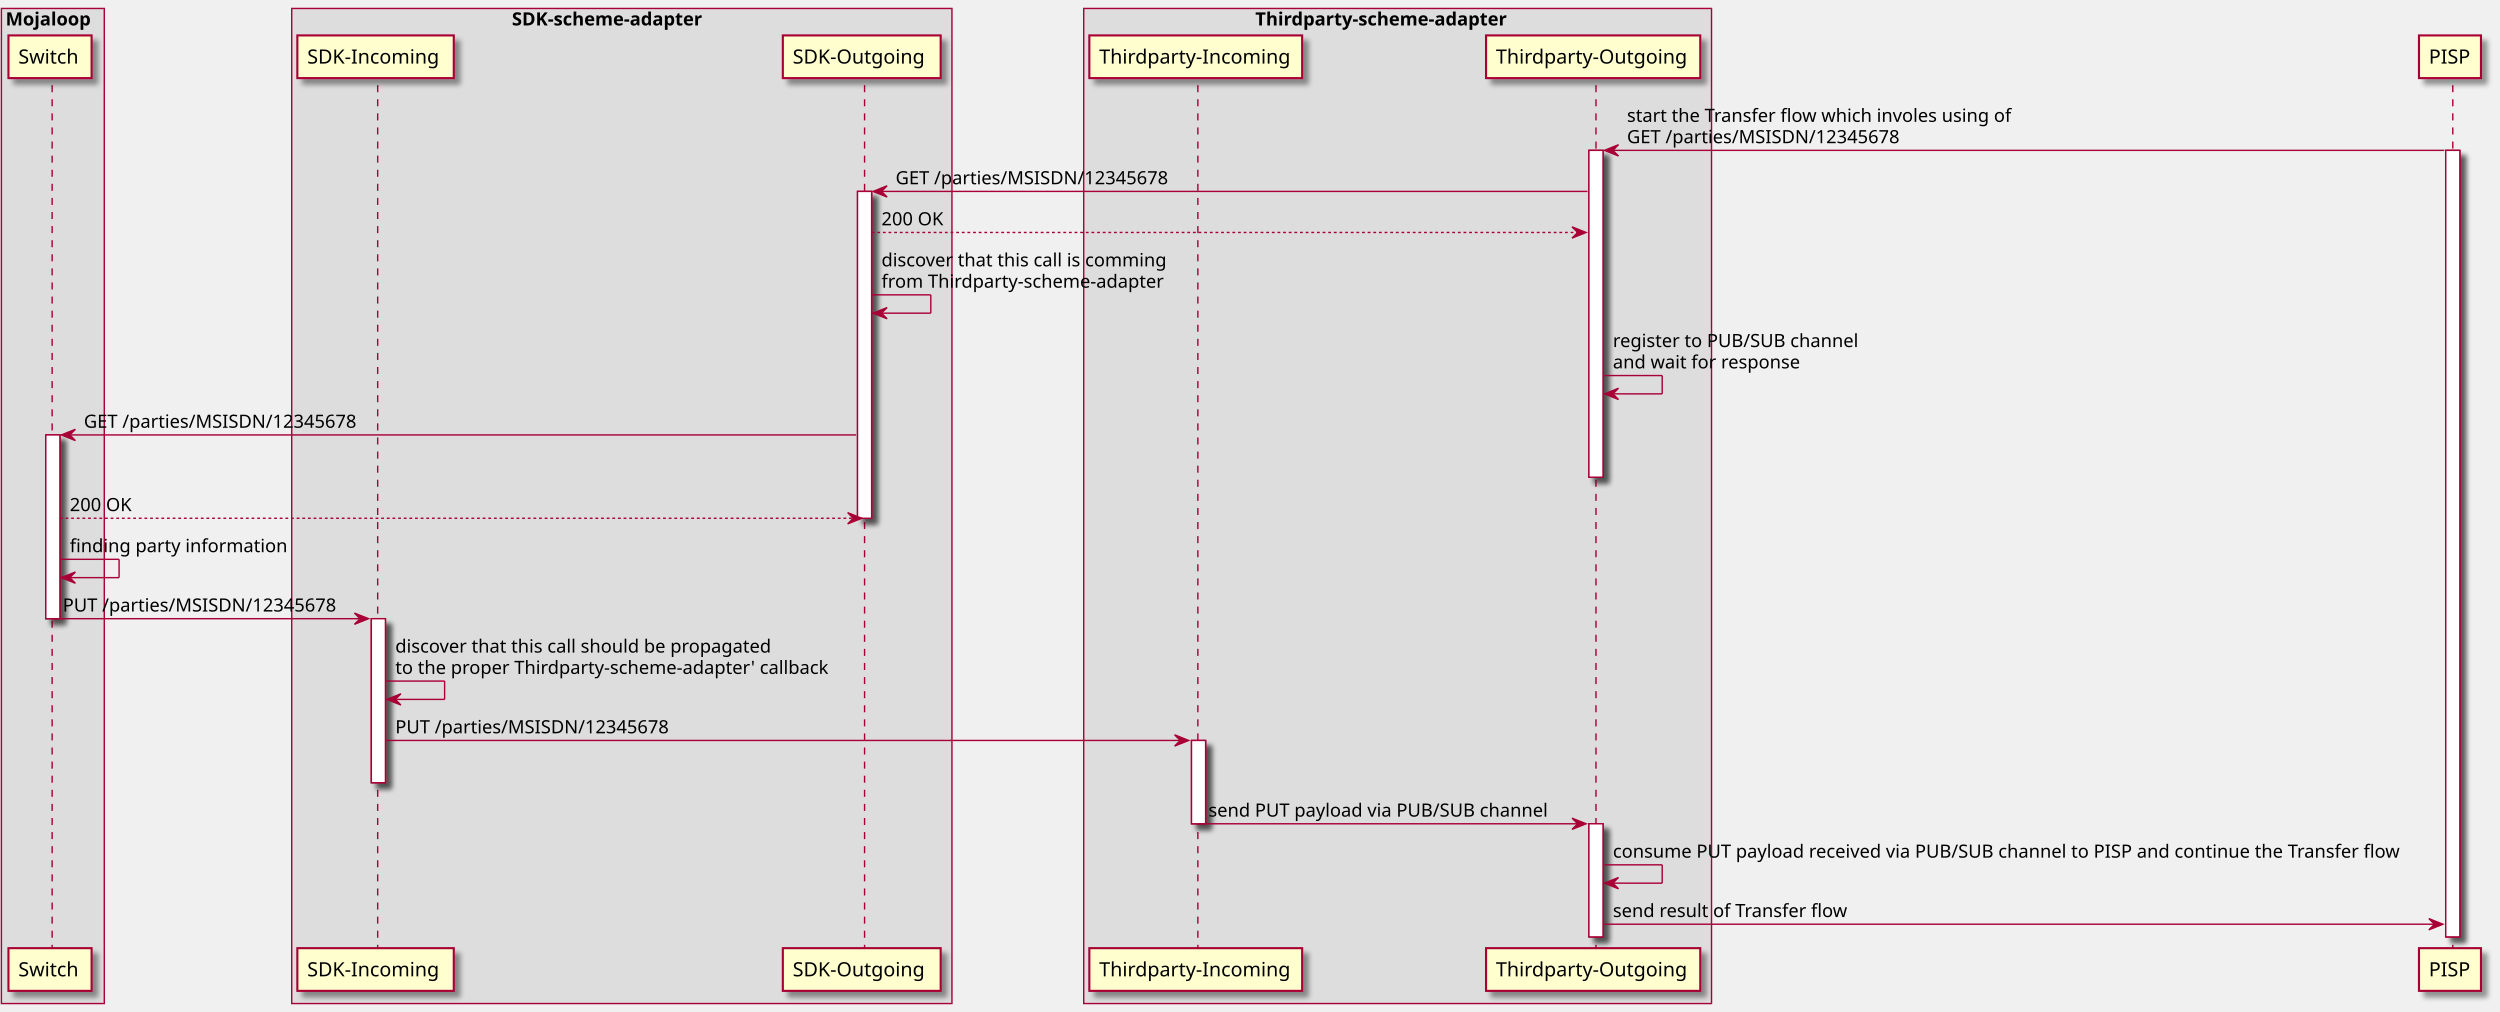
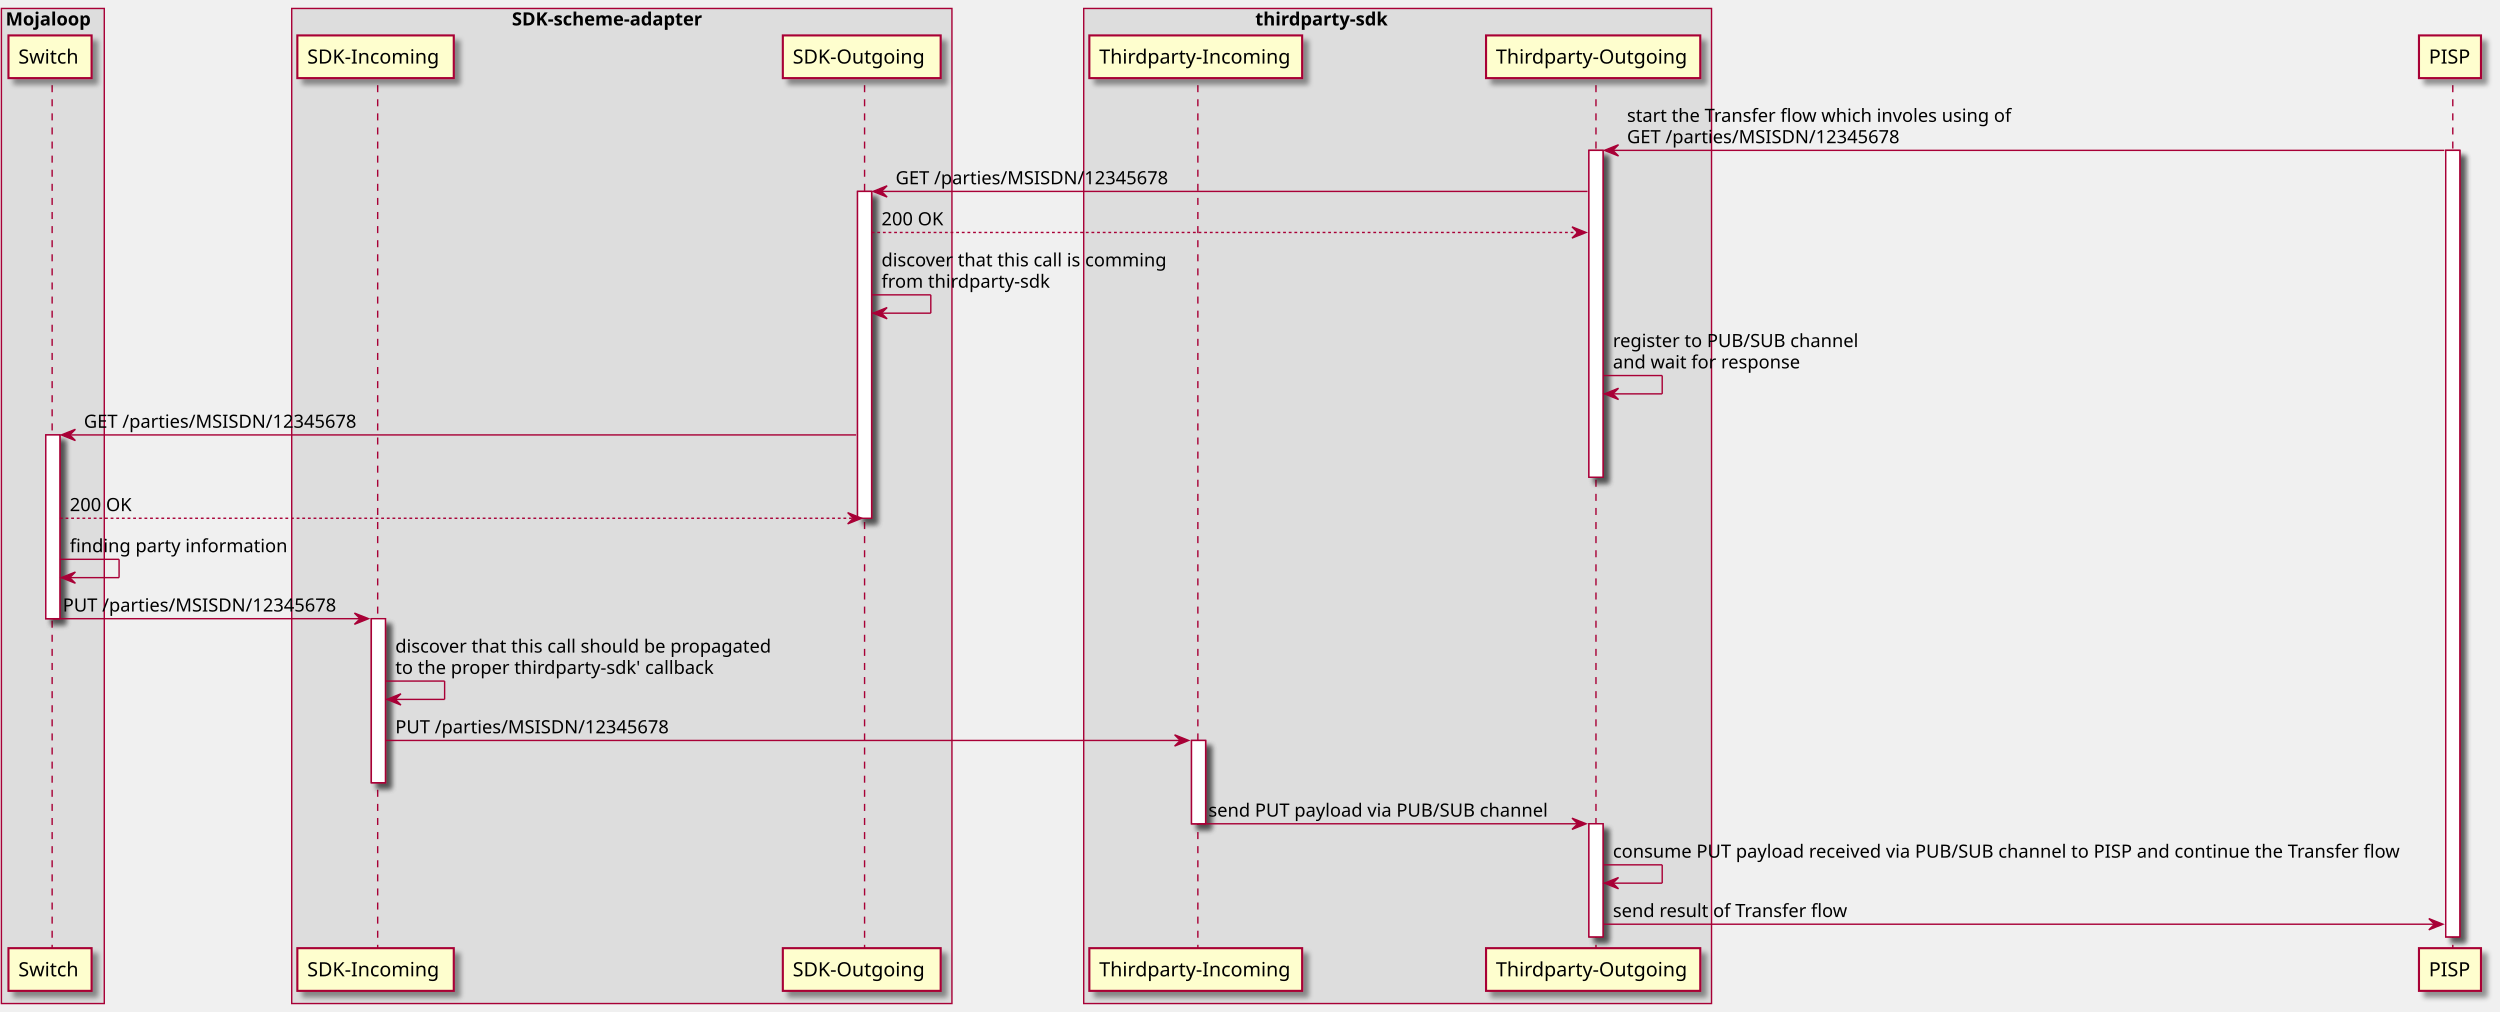
<svg xmlns="http://www.w3.org/2000/svg" height="718" preserveAspectRatio="none" style="width:1774px;height:718px" width="1774">
  <defs>
    <filter height="300%" id="a" width="300%" x="-1" y="-1">
      <feGaussianBlur result="blurOut" stdDeviation="2" />
      <feColorMatrix in="blurOut" result="blurOut2" values="0 0 0 0 0 0 0 0 0 0 0 0 0 0 0 0 0 0 .4 0" />
      <feOffset dx="4" dy="4" in="blurOut2" result="blurOut3" />
      <feBlend in="SourceGraphic" in2="blurOut3" />
    </filter>
  </defs>
  <path fill="#DDD" stroke="#a80036" d="M1 6h73v706.117H1z" />
  <text font-family="sans-serif" font-size="13" font-weight="bold" lengthAdjust="spacingAndGlyphs" textLength="67" x="4" y="18.067">
    Mojaloop
  </text>
  <path fill="#DDD" stroke="#a80036" d="M207 6h468.5v706.117H207z" />
  <text font-family="sans-serif" font-size="13" font-weight="bold" lengthAdjust="spacingAndGlyphs" textLength="156" x="363.25" y="18.067">
    SDK-scheme-adapter
  </text>
  <path fill="#DDD" stroke="#a80036" d="M769 6h445.5v706.117H769z" />
  <text font-family="sans-serif" font-size="13" font-weight="bold" lengthAdjust="spacingAndGlyphs" textLength="202" x="890.75" y="18.067">
-     Thirdparty-scheme-adapter
+     thirdparty-sdk
  </text>
  <path fill="#FFF" filter="url(#a)" stroke="#a80036" d="M32.5 308.625h10v130.398h-10zM263.5 439.023h10v116.398h-10zM608.5 135.828h10v231.93h-10zM845.5 525.422h10v59.133h-10zM1127.5 106.695h10v231.93h-10zM1127.5 584.555h10v80.266h-10zM1735.5 106.695h10V664.82h-10z" />
  <path stroke="#a80036" stroke-dasharray="5,5" d="M37 60.43v613.39M268 60.43v613.39M613.5 60.43v613.39M850 60.43v613.39M1132.5 60.43v613.39M1740.5 60.43v613.39" />
  <path fill="#FEFECE" filter="url(#a)" stroke="#a80036" stroke-width="1.5" d="M6 25.133h59V55.43H6z" />
  <text font-family="sans-serif" font-size="14" lengthAdjust="spacingAndGlyphs" textLength="45" x="13" y="45.128">
    Switch
  </text>
  <path fill="#FEFECE" filter="url(#a)" stroke="#a80036" stroke-width="1.5" d="M6 672.82h59v30.297H6z" />
  <text font-family="sans-serif" font-size="14" lengthAdjust="spacingAndGlyphs" textLength="45" x="13" y="692.815">
    Switch
  </text>
  <path fill="#FEFECE" filter="url(#a)" stroke="#a80036" stroke-width="1.5" d="M211 25.133h111V55.43H211z" />
  <text font-family="sans-serif" font-size="14" lengthAdjust="spacingAndGlyphs" textLength="97" x="218" y="45.128">
    SDK-Incoming
  </text>
  <path fill="#FEFECE" filter="url(#a)" stroke="#a80036" stroke-width="1.5" d="M211 672.82h111v30.297H211z" />
  <text font-family="sans-serif" font-size="14" lengthAdjust="spacingAndGlyphs" textLength="97" x="218" y="692.815">
    SDK-Incoming
  </text>
  <path fill="#FEFECE" filter="url(#a)" stroke="#a80036" stroke-width="1.5" d="M555.5 25.133h112V55.43h-112z" />
  <text font-family="sans-serif" font-size="14" lengthAdjust="spacingAndGlyphs" textLength="98" x="562.5" y="45.128">
    SDK-Outgoing
  </text>
  <path fill="#FEFECE" filter="url(#a)" stroke="#a80036" stroke-width="1.5" d="M555.5 672.82h112v30.297h-112z" />
  <text font-family="sans-serif" font-size="14" lengthAdjust="spacingAndGlyphs" textLength="98" x="562.5" y="692.815">
    SDK-Outgoing
  </text>
  <path fill="#FEFECE" filter="url(#a)" stroke="#a80036" stroke-width="1.5" d="M773 25.133h151V55.43H773z" />
  <text font-family="sans-serif" font-size="14" lengthAdjust="spacingAndGlyphs" textLength="137" x="780" y="45.128">
    Thirdparty-Incoming
  </text>
  <path fill="#FEFECE" filter="url(#a)" stroke="#a80036" stroke-width="1.5" d="M773 672.82h151v30.297H773z" />
  <text font-family="sans-serif" font-size="14" lengthAdjust="spacingAndGlyphs" textLength="137" x="780" y="692.815">
    Thirdparty-Incoming
  </text>
  <path fill="#FEFECE" filter="url(#a)" stroke="#a80036" stroke-width="1.5" d="M1054.5 25.133h152V55.43h-152z" />
  <text font-family="sans-serif" font-size="14" lengthAdjust="spacingAndGlyphs" textLength="138" x="1061.5" y="45.128">
    Thirdparty-Outgoing
  </text>
  <path fill="#FEFECE" filter="url(#a)" stroke="#a80036" stroke-width="1.5" d="M1054.5 672.82h152v30.297h-152z" />
  <text font-family="sans-serif" font-size="14" lengthAdjust="spacingAndGlyphs" textLength="138" x="1061.5" y="692.815">
    Thirdparty-Outgoing
  </text>
  <path fill="#FEFECE" filter="url(#a)" stroke="#a80036" stroke-width="1.5" d="M1716.5 25.133h44V55.43h-44z" />
  <text font-family="sans-serif" font-size="14" lengthAdjust="spacingAndGlyphs" textLength="30" x="1723.5" y="45.128">
    PISP
  </text>
  <path fill="#FEFECE" filter="url(#a)" stroke="#a80036" stroke-width="1.5" d="M1716.5 672.82h44v30.297h-44z" />
  <text font-family="sans-serif" font-size="14" lengthAdjust="spacingAndGlyphs" textLength="30" x="1723.5" y="692.815">
    PISP
  </text>
  <path fill="#FFF" filter="url(#a)" stroke="#a80036" d="M32.5 308.625h10v130.398h-10zM263.5 439.023h10v116.398h-10zM608.5 135.828h10v231.93h-10zM845.5 525.422h10v59.133h-10zM1127.5 106.695h10v231.93h-10zM1127.5 584.555h10v80.266h-10zM1735.5 106.695h10V664.82h-10z" />
  <path fill="#A80036" stroke="#a80036" d="M1148.5 102.695l-10 4 10 4-4-4z" />
  <path stroke="#a80036" d="M1142.5 106.695h592" />
  <text font-family="sans-serif" font-size="13" lengthAdjust="spacingAndGlyphs" textLength="280" x="1154.5" y="86.497">
    start the Transfer flow which involes using of
  </text>
  <text font-family="sans-serif" font-size="13" lengthAdjust="spacingAndGlyphs" textLength="201" x="1154.5" y="101.629">
    GET /parties/MSISDN/12345678
  </text>
  <path fill="#A80036" stroke="#a80036" d="M629.5 131.828l-10 4 10 4-4-4z" />
  <path stroke="#a80036" d="M623.5 135.828h503" />
  <text font-family="sans-serif" font-size="13" lengthAdjust="spacingAndGlyphs" textLength="201" x="635.5" y="130.762">
    GET /parties/MSISDN/12345678
  </text>
  <path fill="#A80036" stroke="#a80036" d="M1115.5 160.96l10 4-10 4 4-4z" />
  <path stroke="#a80036" stroke-dasharray="2,2" d="M618.5 164.961h503" />
  <text font-family="sans-serif" font-size="13" lengthAdjust="spacingAndGlyphs" textLength="46" x="625.5" y="159.895">
    200 OK
  </text>
  <path stroke="#a80036" d="M618.5 209.227h42M660.5 209.227v13M619.5 222.227h41" />
  <path fill="#A80036" stroke="#a80036" d="M629.5 218.227l-10 4 10 4-4-4z" />
  <text font-family="sans-serif" font-size="13" lengthAdjust="spacingAndGlyphs" textLength="213" x="625.5" y="189.028">
    discover that this call is comming
  </text>
  <text font-family="sans-serif" font-size="13" lengthAdjust="spacingAndGlyphs" textLength="209" x="625.5" y="204.161">
-     from Thirdparty-scheme-adapter
+     from thirdparty-sdk
  </text>
  <path stroke="#a80036" d="M1137.5 266.492h42M1179.5 266.492v13M1138.5 279.492h41" />
  <path fill="#A80036" stroke="#a80036" d="M1148.5 275.492l-10 4 10 4-4-4z" />
  <text font-family="sans-serif" font-size="13" lengthAdjust="spacingAndGlyphs" textLength="183" x="1144.5" y="246.293">
    register to PUB/SUB channel
  </text>
  <text font-family="sans-serif" font-size="13" lengthAdjust="spacingAndGlyphs" textLength="137" x="1144.5" y="261.426">
    and wait for response
  </text>
  <path fill="#A80036" stroke="#a80036" d="M53.5 304.625l-10 4 10 4-4-4z" />
  <path stroke="#a80036" d="M47.5 308.625h560" />
  <text font-family="sans-serif" font-size="13" lengthAdjust="spacingAndGlyphs" textLength="201" x="59.5" y="303.559">
    GET /parties/MSISDN/12345678
  </text>
  <path fill="#A80036" stroke="#a80036" d="M601.5 363.758l10 4-10 4 4-4z" />
  <path stroke="#a80036" stroke-dasharray="2,2" d="M42.5 367.758h565" />
  <text font-family="sans-serif" font-size="13" lengthAdjust="spacingAndGlyphs" textLength="46" x="49.5" y="362.692">
    200 OK
  </text>
  <path stroke="#a80036" d="M42.5 396.891h42M84.5 396.891v13M43.5 409.891h41" />
  <path fill="#A80036" stroke="#a80036" d="M53.5 405.89l-10 4 10 4-4-4z" />
  <text font-family="sans-serif" font-size="13" lengthAdjust="spacingAndGlyphs" textLength="156" x="49.5" y="391.825">
    finding party information
  </text>
  <path fill="#A80036" stroke="#a80036" d="M251.5 435.023l10 4-10 4 4-4z" />
  <path stroke="#a80036" d="M37.5 439.023h220" />
  <text font-family="sans-serif" font-size="13" lengthAdjust="spacingAndGlyphs" textLength="201" x="44.5" y="433.957">
    PUT /parties/MSISDN/12345678
  </text>
  <path stroke="#a80036" d="M273.5 483.289h42M315.5 483.289v13M274.5 496.289h41" />
  <path fill="#A80036" stroke="#a80036" d="M284.5 492.29l-10 4 10 4-4-4z" />
  <text font-family="sans-serif" font-size="13" lengthAdjust="spacingAndGlyphs" textLength="279" x="280.5" y="463.09">
    discover that this call should be propagated
  </text>
  <text font-family="sans-serif" font-size="13" lengthAdjust="spacingAndGlyphs" textLength="321" x="280.5" y="478.223">
-     to the proper Thirdparty-scheme-adapter' callback
+     to the proper thirdparty-sdk' callback
  </text>
  <path fill="#A80036" stroke="#a80036" d="M833.5 521.422l10 4-10 4 4-4z" />
  <path stroke="#a80036" d="M273.5 525.422h566" />
  <text font-family="sans-serif" font-size="13" lengthAdjust="spacingAndGlyphs" textLength="201" x="280.5" y="520.356">
    PUT /parties/MSISDN/12345678
  </text>
  <path fill="#A80036" stroke="#a80036" d="M1115.5 580.555l10 4-10 4 4-4z" />
  <path stroke="#a80036" d="M850.5 584.555h271" />
  <text font-family="sans-serif" font-size="13" lengthAdjust="spacingAndGlyphs" textLength="253" x="857.5" y="579.489">
    send PUT payload via PUB/SUB channel
  </text>
  <path stroke="#a80036" d="M1137.5 613.688h42M1179.5 613.688v13M1138.5 626.688h41" />
  <path fill="#A80036" stroke="#a80036" d="M1148.5 622.688l-10 4 10 4-4-4z" />
  <text font-family="sans-serif" font-size="13" lengthAdjust="spacingAndGlyphs" textLength="584" x="1144.5" y="608.622">
    consume PUT payload received via PUB/SUB channel to PISP and continue the Transfer flow
  </text>
  <path fill="#A80036" stroke="#a80036" d="M1723.5 651.82l10 4-10 4 4-4z" />
  <path stroke="#a80036" d="M1137.5 655.82h592" />
  <text font-family="sans-serif" font-size="13" lengthAdjust="spacingAndGlyphs" textLength="171" x="1144.5" y="650.754">
    send result of Transfer flow
  </text>
</svg>
